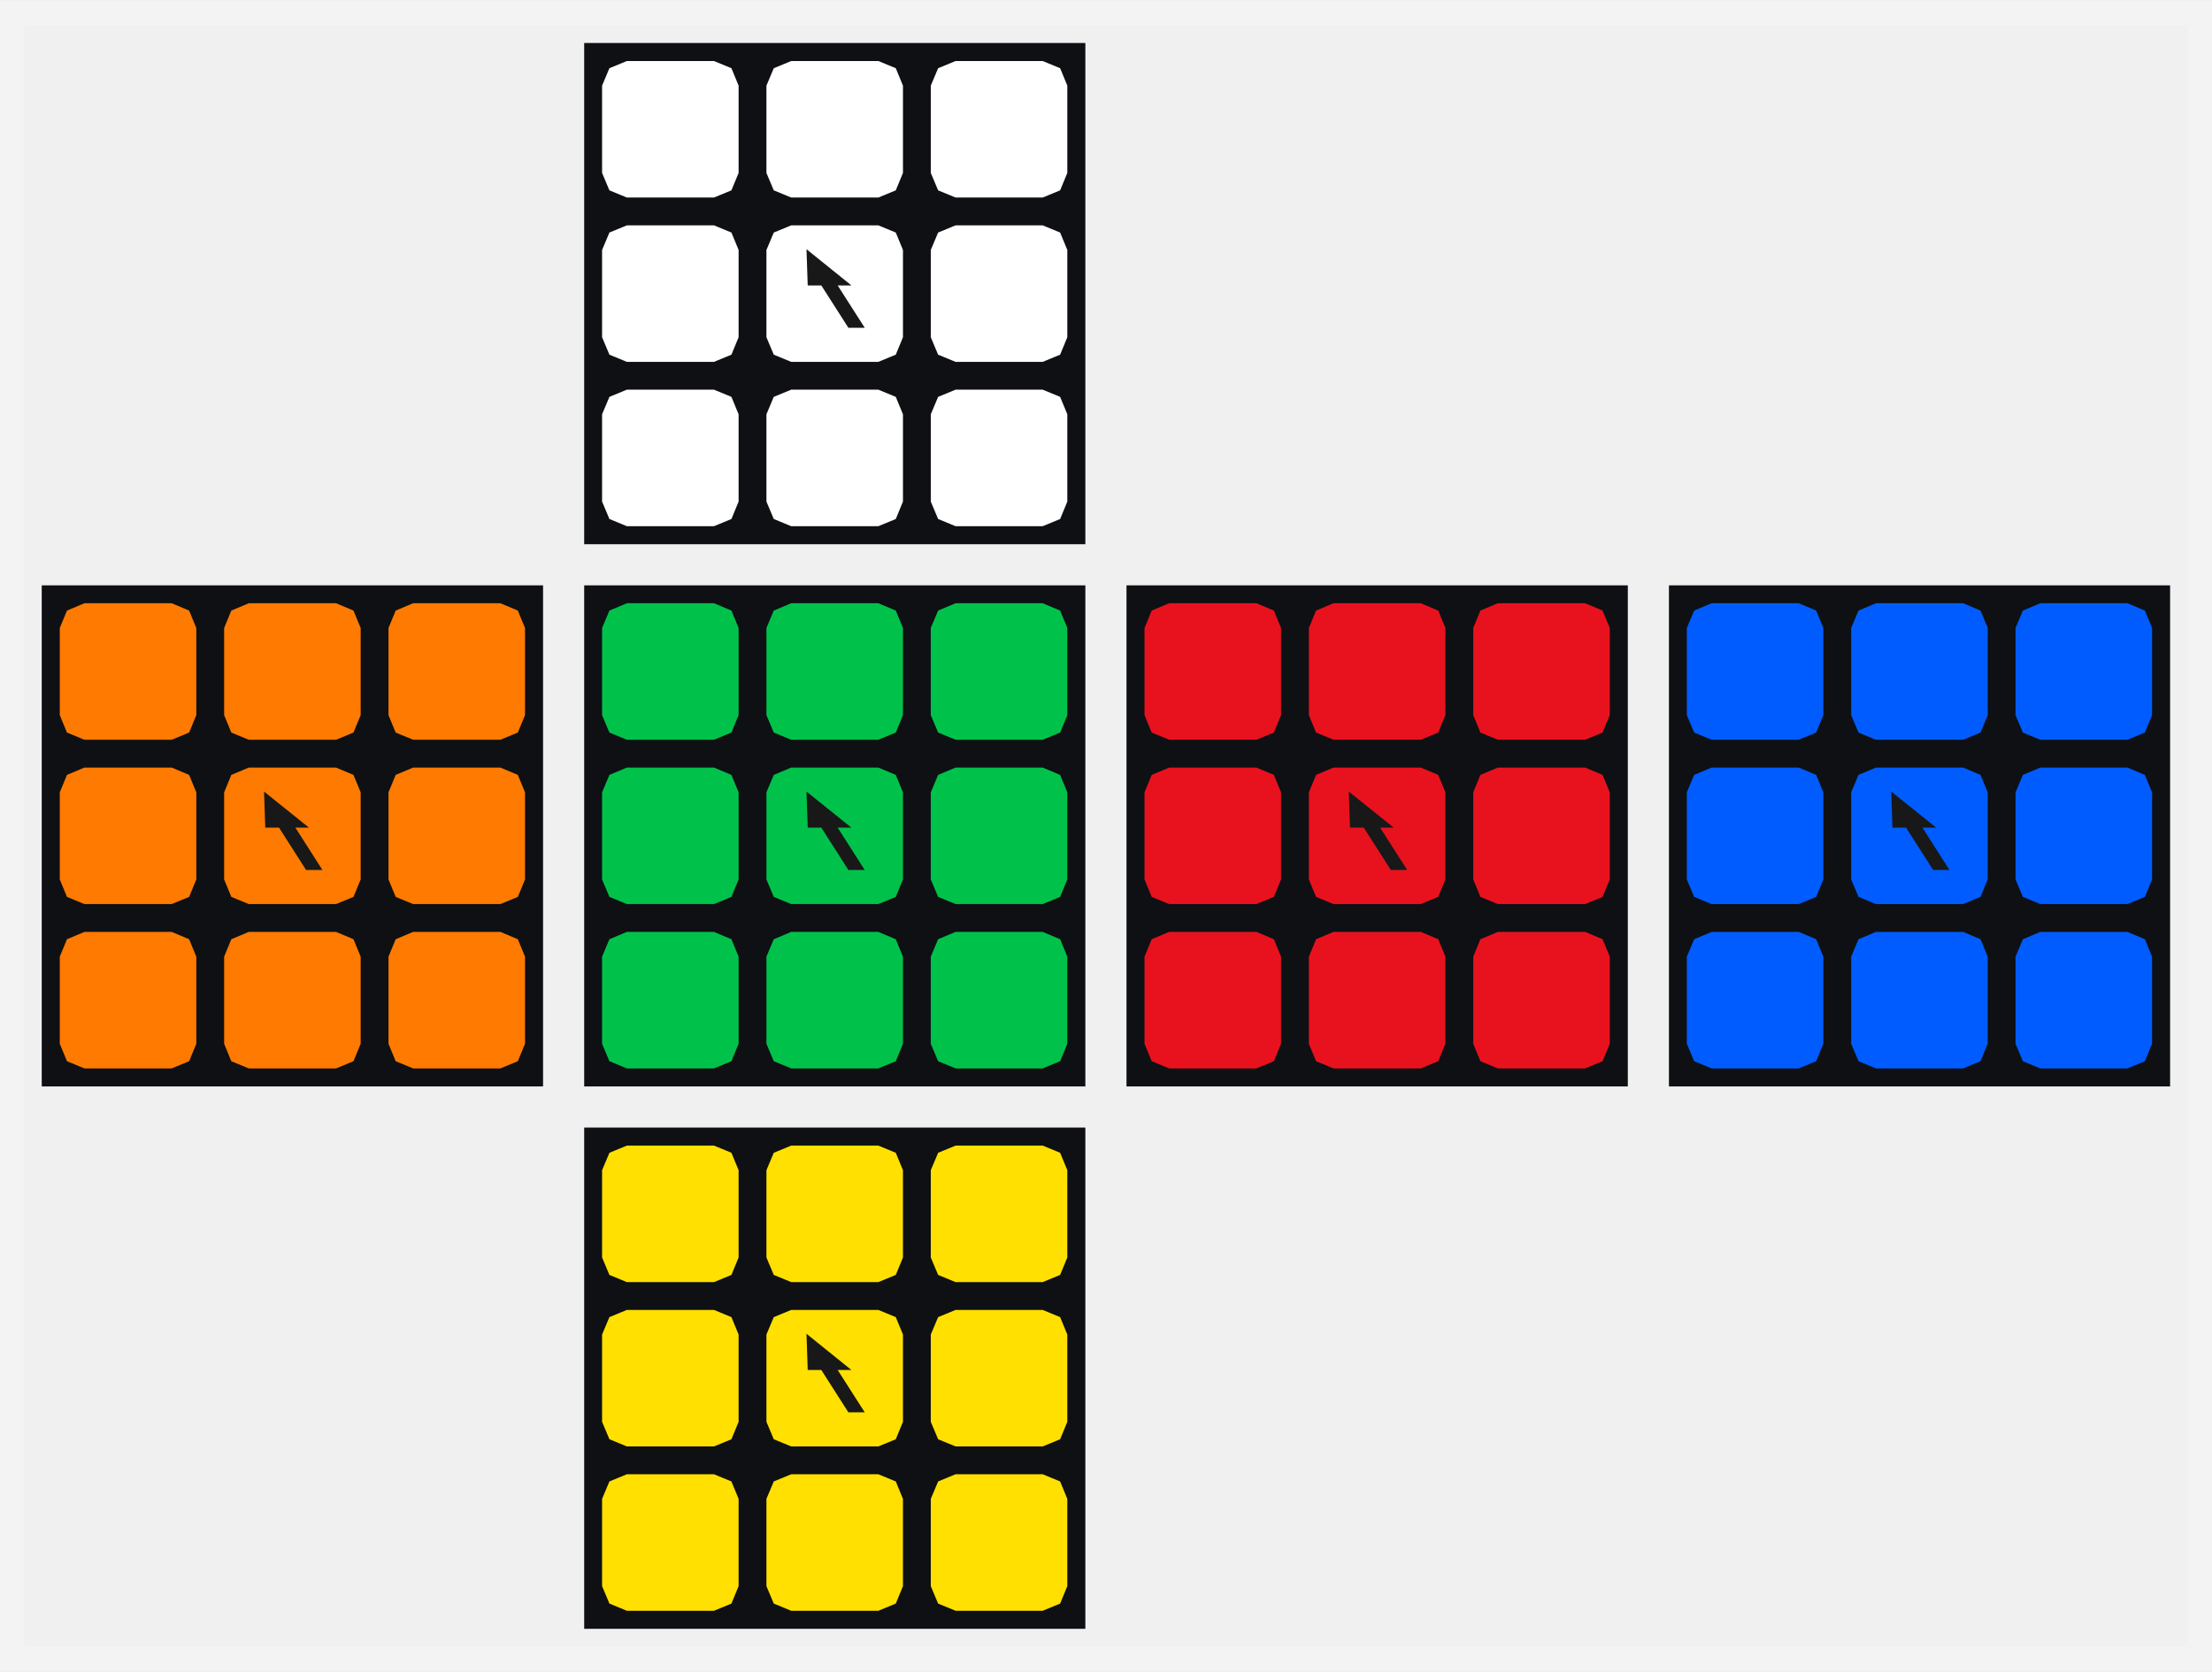
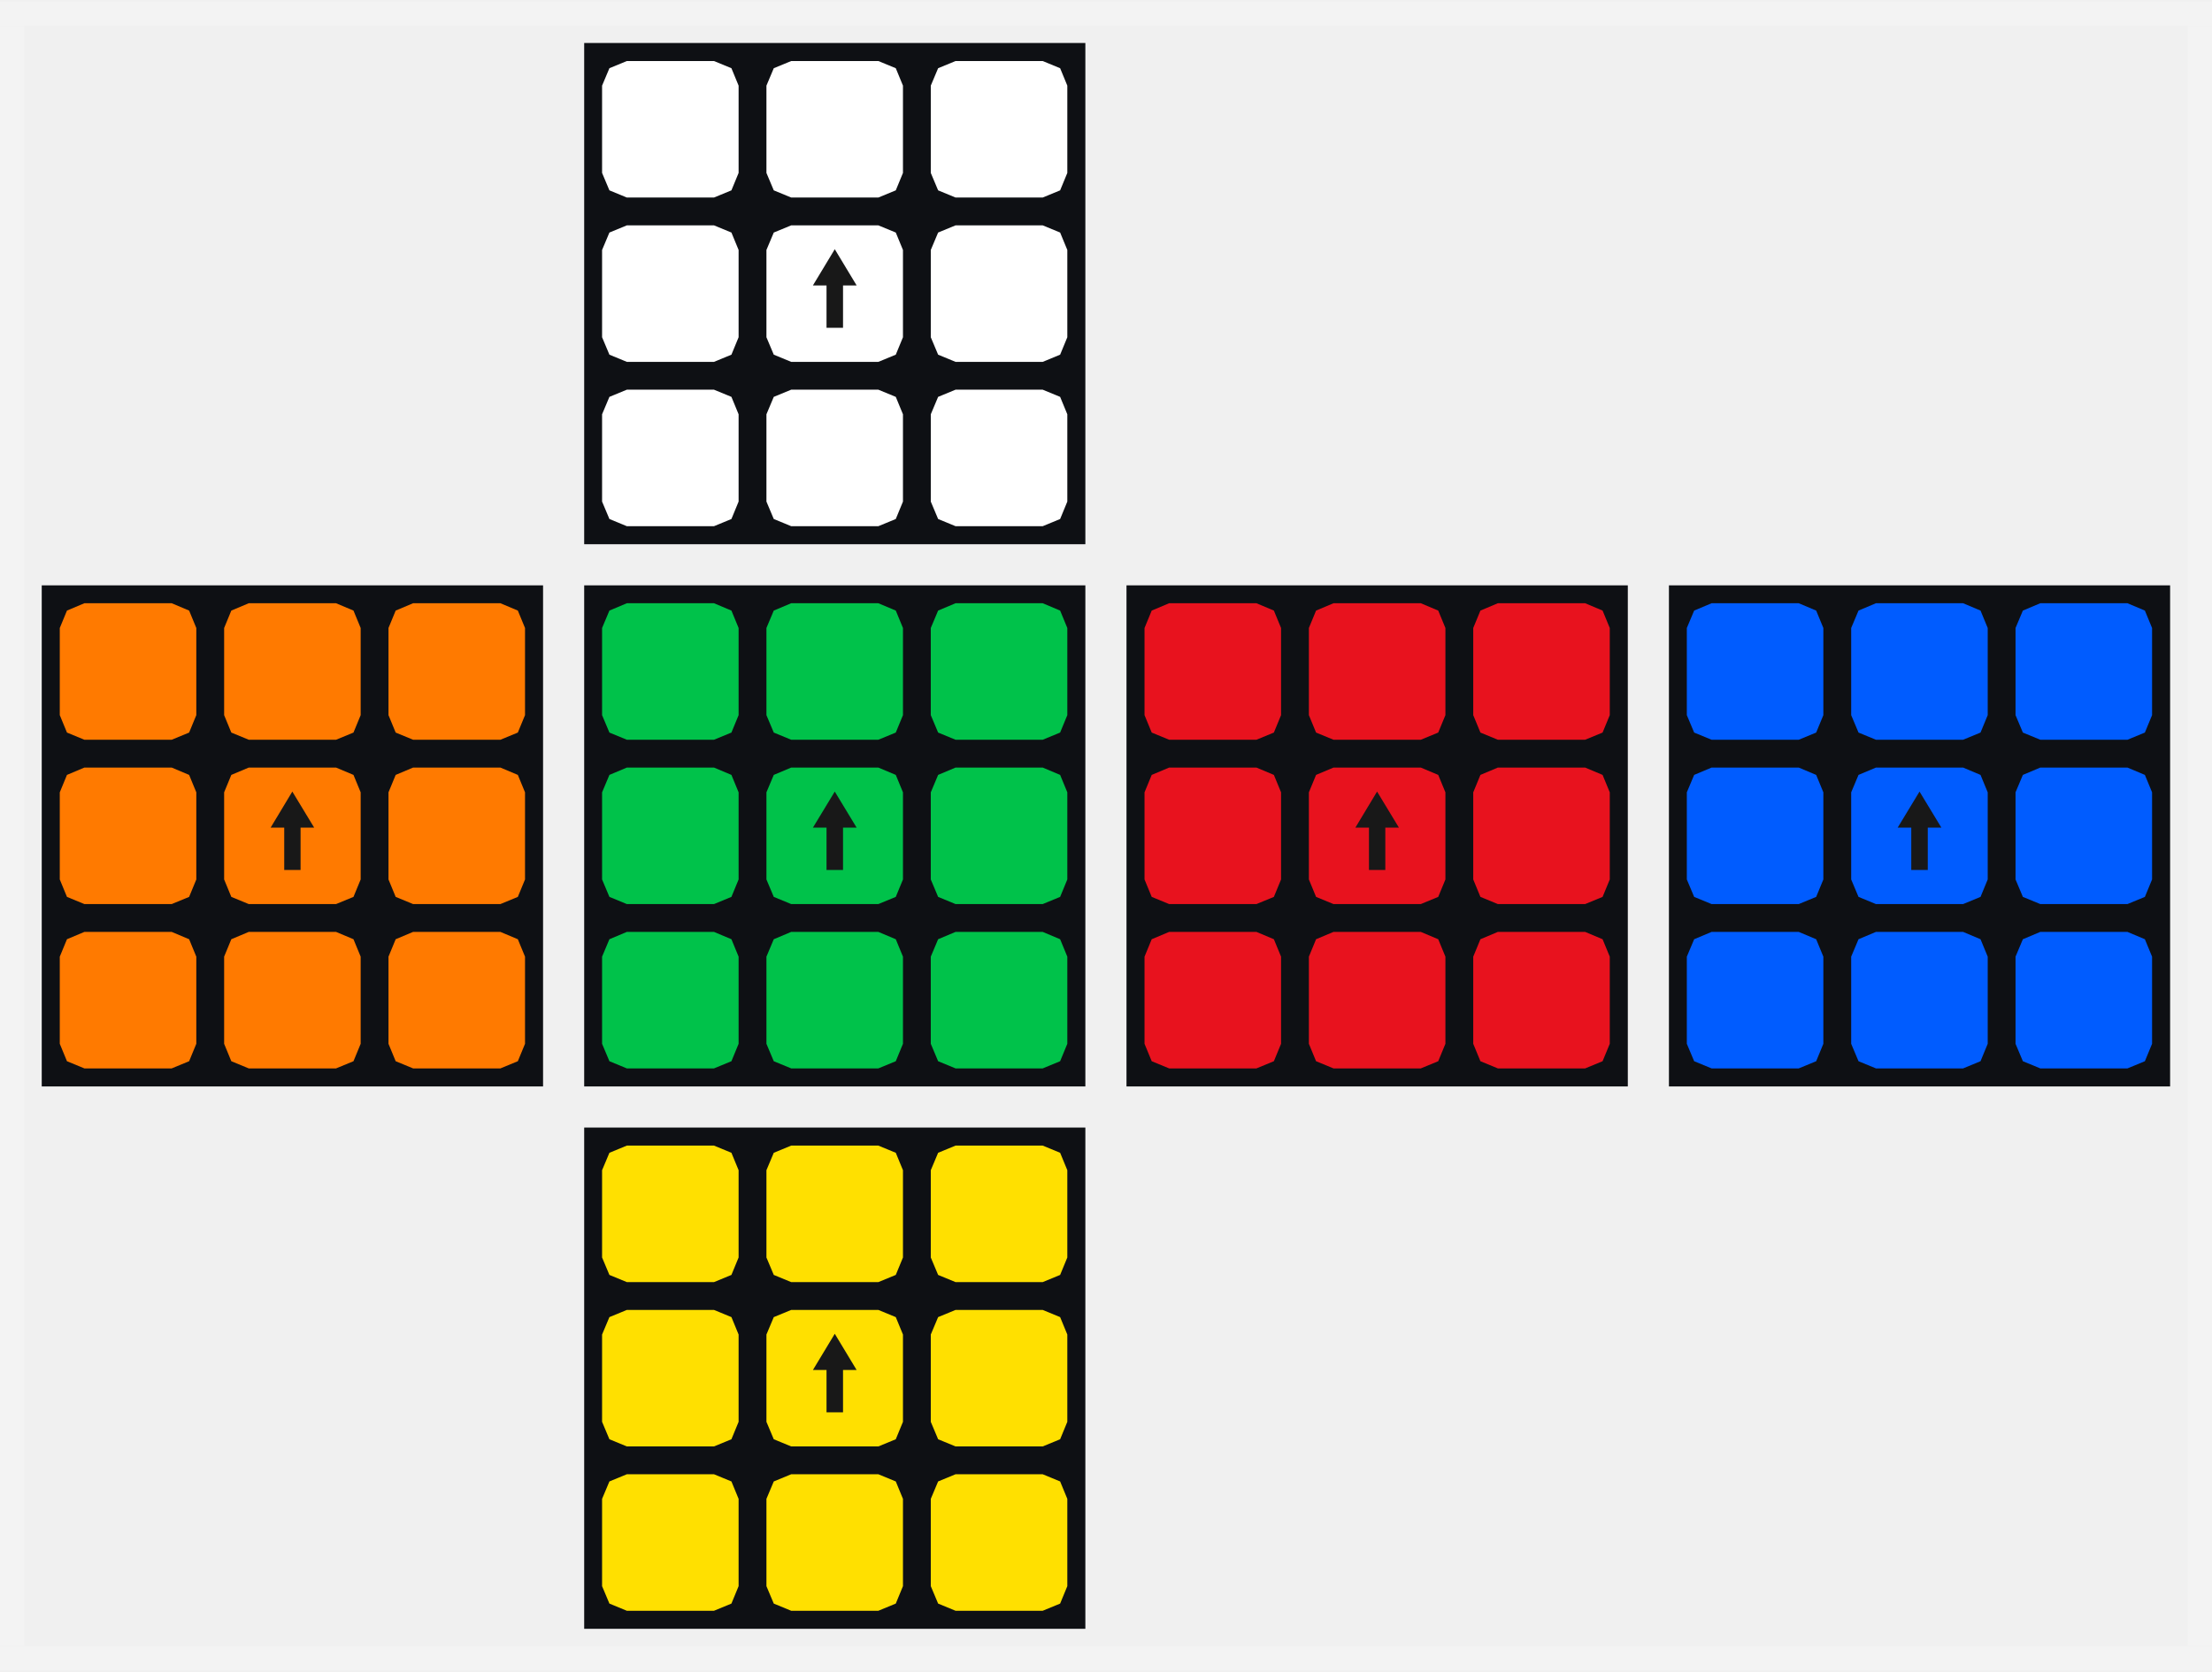
<svg xmlns="http://www.w3.org/2000/svg" viewBox="0 0 144.68 109.20" width="127" height="96">
  <polygon points="38.21,2.73 70.99,2.73 70.99,35.52 38.21,35.52" fill="#0e1014" />
  <polygon points="2.73,38.21 35.52,38.21 35.52,70.99 2.73,70.99" fill="#0e1014" />
  <polygon points="38.21,38.21 70.99,38.21 70.99,70.99 38.21,70.99" fill="#0e1014" />
  <polygon points="73.68,38.21 106.47,38.21 106.47,70.99 73.68,70.99" fill="#0e1014" />
  <polygon points="109.16,38.21 141.94,38.21 141.94,70.99 109.16,70.99" fill="#0e1014" />
  <polygon points="38.21,73.68 70.99,73.68 70.99,106.47 38.21,106.47" fill="#0e1014" />
  <polygon points="48.31,11.23 47.84,12.37 46.70,12.84 41.00,12.84 39.86,12.37 39.38,11.23 39.38,5.52 39.86,4.38 41.00,3.91 46.70,3.91 47.84,4.38 48.31,5.52" fill="#ffffff" />
  <polygon points="59.06,11.23 58.59,12.37 57.45,12.84 51.75,12.84 50.61,12.37 50.13,11.23 50.13,5.52 50.61,4.38 51.75,3.91 57.45,3.91 58.59,4.38 59.06,5.52" fill="#ffffff" />
  <polygon points="69.81,11.23 69.34,12.37 68.20,12.84 62.50,12.84 61.36,12.37 60.88,11.23 60.88,5.52 61.36,4.38 62.50,3.91 68.20,3.91 69.34,4.38 69.81,5.52" fill="#ffffff" />
  <polygon points="48.31,21.98 47.84,23.12 46.70,23.59 41.00,23.59 39.86,23.12 39.38,21.98 39.38,16.27 39.86,15.13 41.00,14.66 46.70,14.66 47.84,15.13 48.31,16.27" fill="#ffffff" />
  <polygon points="59.06,21.98 58.59,23.12 57.45,23.59 51.75,23.59 50.61,23.12 50.13,21.98 50.13,16.27 50.61,15.13 51.75,14.66 57.45,14.66 58.59,15.13 59.06,16.27" fill="#ffffff" />
  <polygon points="69.81,21.98 69.34,23.12 68.20,23.59 62.50,23.59 61.36,23.12 60.88,21.98 60.88,16.27 61.36,15.13 62.50,14.66 68.20,14.66 69.34,15.13 69.81,16.27" fill="#ffffff" />
  <polygon points="48.31,32.73 47.84,33.87 46.70,34.34 41.00,34.34 39.86,33.87 39.38,32.73 39.38,27.02 39.86,25.88 41.00,25.41 46.70,25.41 47.84,25.88 48.31,27.02" fill="#ffffff" />
  <polygon points="59.06,32.73 58.59,33.87 57.45,34.34 51.75,34.34 50.61,33.87 50.13,32.73 50.13,27.02 50.61,25.88 51.75,25.41 57.45,25.41 58.59,25.88 59.06,27.02" fill="#ffffff" />
  <polygon points="69.81,32.73 69.34,33.87 68.20,34.34 62.50,34.34 61.36,33.87 60.88,32.73 60.88,27.02 61.36,25.88 62.50,25.41 68.20,25.41 69.34,25.88 69.81,27.02" fill="#ffffff" />
  <polygon points="83.79,46.70 83.32,47.84 82.18,48.31 76.47,48.31 75.33,47.84 74.86,46.70 74.86,41.00 75.33,39.86 76.47,39.38 82.18,39.38 83.32,39.86 83.79,41.00" fill="#e8121e" />
  <polygon points="94.54,46.70 94.07,47.84 92.93,48.31 87.22,48.31 86.08,47.84 85.61,46.70 85.61,41.00 86.08,39.86 87.22,39.38 92.93,39.38 94.07,39.86 94.54,41.00" fill="#e8121e" />
  <polygon points="105.29,46.70 104.82,47.84 103.68,48.31 97.97,48.31 96.83,47.84 96.36,46.70 96.36,41.00 96.83,39.86 97.97,39.38 103.68,39.38 104.82,39.86 105.29,41.00" fill="#e8121e" />
  <polygon points="83.79,57.45 83.32,58.59 82.18,59.06 76.47,59.06 75.33,58.59 74.86,57.45 74.86,51.75 75.33,50.61 76.47,50.13 82.18,50.13 83.32,50.61 83.79,51.75" fill="#e8121e" />
  <polygon points="94.54,57.45 94.07,58.59 92.93,59.06 87.22,59.06 86.08,58.59 85.61,57.45 85.61,51.75 86.08,50.61 87.22,50.13 92.93,50.13 94.07,50.61 94.54,51.75" fill="#e8121e" />
  <polygon points="105.29,57.45 104.82,58.59 103.68,59.06 97.97,59.06 96.83,58.59 96.36,57.45 96.36,51.75 96.83,50.61 97.97,50.13 103.68,50.13 104.82,50.61 105.29,51.75" fill="#e8121e" />
  <polygon points="83.79,68.20 83.32,69.34 82.18,69.81 76.47,69.81 75.33,69.34 74.86,68.20 74.86,62.50 75.33,61.36 76.47,60.88 82.18,60.88 83.32,61.36 83.79,62.50" fill="#e8121e" />
  <polygon points="94.54,68.20 94.07,69.34 92.93,69.81 87.22,69.81 86.08,69.34 85.61,68.20 85.61,62.50 86.08,61.36 87.22,60.88 92.93,60.88 94.07,61.36 94.54,62.50" fill="#e8121e" />
  <polygon points="105.29,68.20 104.82,69.34 103.68,69.81 97.97,69.81 96.83,69.34 96.36,68.20 96.36,62.50 96.83,61.36 97.97,60.88 103.68,60.88 104.82,61.36 105.29,62.50" fill="#e8121e" />
  <polygon points="48.31,46.70 47.84,47.84 46.70,48.31 41.00,48.31 39.86,47.84 39.38,46.70 39.38,41.00 39.86,39.86 41.00,39.38 46.70,39.38 47.84,39.86 48.31,41.00" fill="#00c24a" />
  <polygon points="59.06,46.70 58.59,47.84 57.45,48.31 51.75,48.31 50.61,47.84 50.13,46.70 50.13,41.00 50.61,39.86 51.75,39.38 57.45,39.38 58.59,39.86 59.06,41.00" fill="#00c24a" />
  <polygon points="69.81,46.70 69.34,47.84 68.20,48.31 62.50,48.31 61.36,47.84 60.88,46.70 60.88,41.00 61.36,39.86 62.50,39.38 68.20,39.38 69.34,39.86 69.81,41.00" fill="#00c24a" />
  <polygon points="48.31,57.45 47.84,58.59 46.70,59.06 41.00,59.06 39.86,58.59 39.38,57.45 39.38,51.75 39.86,50.61 41.00,50.13 46.70,50.13 47.84,50.61 48.31,51.75" fill="#00c24a" />
  <polygon points="59.06,57.45 58.59,58.59 57.45,59.06 51.75,59.06 50.61,58.59 50.13,57.45 50.13,51.75 50.61,50.61 51.75,50.13 57.45,50.13 58.59,50.61 59.06,51.75" fill="#00c24a" />
  <polygon points="69.81,57.45 69.34,58.59 68.20,59.06 62.50,59.06 61.36,58.59 60.88,57.45 60.88,51.75 61.36,50.61 62.50,50.13 68.20,50.13 69.34,50.61 69.81,51.75" fill="#00c24a" />
  <polygon points="48.31,68.20 47.84,69.34 46.70,69.81 41.00,69.81 39.86,69.34 39.38,68.20 39.38,62.50 39.86,61.36 41.00,60.88 46.70,60.88 47.84,61.36 48.31,62.50" fill="#00c24a" />
  <polygon points="59.06,68.20 58.59,69.34 57.45,69.81 51.75,69.81 50.61,69.34 50.13,68.20 50.13,62.50 50.61,61.36 51.75,60.88 57.45,60.88 58.59,61.36 59.06,62.50" fill="#00c24a" />
  <polygon points="69.81,68.20 69.34,69.34 68.20,69.81 62.50,69.81 61.36,69.34 60.88,68.20 60.88,62.50 61.36,61.36 62.50,60.88 68.20,60.88 69.34,61.36 69.81,62.50" fill="#00c24a" />
  <polygon points="48.31,82.18 47.84,83.32 46.70,83.79 41.00,83.79 39.86,83.32 39.38,82.18 39.38,76.47 39.86,75.33 41.00,74.86 46.70,74.86 47.84,75.33 48.31,76.47" fill="#ffe000" />
  <polygon points="59.06,82.18 58.59,83.32 57.45,83.79 51.75,83.79 50.61,83.32 50.13,82.18 50.13,76.47 50.61,75.33 51.75,74.86 57.45,74.86 58.59,75.33 59.06,76.47" fill="#ffe000" />
  <polygon points="69.81,82.18 69.34,83.32 68.20,83.79 62.50,83.79 61.36,83.32 60.88,82.18 60.88,76.47 61.36,75.33 62.50,74.86 68.20,74.86 69.34,75.33 69.81,76.47" fill="#ffe000" />
  <polygon points="48.31,92.93 47.84,94.07 46.70,94.54 41.00,94.54 39.86,94.07 39.38,92.93 39.38,87.22 39.86,86.08 41.00,85.61 46.70,85.61 47.84,86.08 48.31,87.22" fill="#ffe000" />
  <polygon points="59.06,92.93 58.59,94.07 57.45,94.54 51.75,94.54 50.61,94.07 50.13,92.93 50.13,87.22 50.61,86.08 51.75,85.61 57.45,85.61 58.59,86.08 59.06,87.22" fill="#ffe000" />
  <polygon points="69.81,92.93 69.34,94.07 68.20,94.54 62.50,94.54 61.36,94.07 60.88,92.93 60.88,87.22 61.36,86.08 62.50,85.61 68.20,85.61 69.34,86.08 69.81,87.22" fill="#ffe000" />
  <polygon points="48.31,103.68 47.84,104.82 46.70,105.29 41.00,105.29 39.86,104.82 39.38,103.68 39.38,97.97 39.86,96.83 41.00,96.36 46.70,96.36 47.84,96.83 48.31,97.97" fill="#ffe000" />
  <polygon points="59.06,103.68 58.59,104.82 57.45,105.29 51.75,105.29 50.61,104.82 50.13,103.68 50.13,97.97 50.61,96.83 51.75,96.36 57.45,96.36 58.59,96.83 59.06,97.97" fill="#ffe000" />
  <polygon points="69.81,103.68 69.34,104.82 68.20,105.29 62.50,105.29 61.36,104.82 60.88,103.68 60.88,97.97 61.36,96.83 62.50,96.36 68.20,96.36 69.34,96.83 69.81,97.97" fill="#ffe000" />
  <polygon points="12.84,46.70 12.37,47.84 11.23,48.31 5.52,48.31 4.38,47.84 3.91,46.70 3.91,41.00 4.38,39.86 5.52,39.38 11.23,39.38 12.37,39.86 12.84,41.00" fill="#ff7a00" />
  <polygon points="23.59,46.70 23.12,47.84 21.98,48.31 16.27,48.31 15.13,47.84 14.66,46.70 14.66,41.00 15.13,39.86 16.27,39.38 21.98,39.38 23.12,39.86 23.59,41.00" fill="#ff7a00" />
  <polygon points="34.34,46.70 33.87,47.84 32.73,48.31 27.02,48.31 25.88,47.84 25.41,46.70 25.41,41.00 25.88,39.86 27.02,39.38 32.73,39.38 33.87,39.86 34.34,41.00" fill="#ff7a00" />
  <polygon points="12.84,57.45 12.37,58.59 11.23,59.06 5.52,59.06 4.38,58.59 3.91,57.45 3.91,51.75 4.38,50.61 5.52,50.13 11.23,50.13 12.37,50.61 12.84,51.75" fill="#ff7a00" />
  <polygon points="23.59,57.45 23.12,58.59 21.98,59.06 16.27,59.06 15.13,58.59 14.66,57.45 14.66,51.75 15.13,50.61 16.27,50.13 21.98,50.13 23.12,50.61 23.59,51.75" fill="#ff7a00" />
  <polygon points="34.34,57.45 33.87,58.59 32.73,59.06 27.02,59.06 25.88,58.59 25.41,57.45 25.41,51.75 25.88,50.61 27.02,50.13 32.73,50.13 33.87,50.61 34.34,51.75" fill="#ff7a00" />
  <polygon points="12.84,68.20 12.37,69.34 11.23,69.81 5.52,69.81 4.38,69.34 3.91,68.20 3.91,62.50 4.38,61.36 5.52,60.88 11.23,60.88 12.37,61.36 12.84,62.50" fill="#ff7a00" />
  <polygon points="23.59,68.20 23.12,69.34 21.98,69.81 16.27,69.81 15.13,69.34 14.66,68.20 14.66,62.50 15.13,61.36 16.27,60.88 21.98,60.88 23.12,61.36 23.59,62.50" fill="#ff7a00" />
  <polygon points="34.34,68.20 33.87,69.34 32.73,69.81 27.02,69.81 25.88,69.34 25.41,68.20 25.41,62.50 25.88,61.36 27.02,60.88 32.73,60.88 33.87,61.36 34.34,62.50" fill="#ff7a00" />
  <polygon points="119.26,46.70 118.79,47.84 117.65,48.31 111.95,48.31 110.81,47.84 110.33,46.70 110.33,41.00 110.81,39.86 111.95,39.38 117.65,39.38 118.79,39.86 119.26,41.00" fill="#005cff" />
  <polygon points="130.01,46.70 129.54,47.84 128.40,48.31 122.70,48.31 121.56,47.84 121.08,46.70 121.08,41.00 121.56,39.86 122.70,39.38 128.40,39.38 129.54,39.86 130.01,41.00" fill="#005cff" />
  <polygon points="140.76,46.70 140.29,47.84 139.15,48.31 133.45,48.31 132.31,47.84 131.83,46.70 131.83,41.00 132.31,39.86 133.45,39.38 139.15,39.38 140.29,39.86 140.76,41.00" fill="#005cff" />
  <polygon points="119.26,57.45 118.79,58.59 117.65,59.06 111.95,59.06 110.81,58.59 110.33,57.45 110.33,51.75 110.81,50.61 111.95,50.13 117.65,50.13 118.79,50.61 119.26,51.75" fill="#005cff" />
  <polygon points="130.01,57.45 129.54,58.59 128.40,59.06 122.70,59.06 121.56,58.59 121.08,57.45 121.08,51.75 121.56,50.61 122.70,50.13 128.40,50.13 129.54,50.61 130.01,51.75" fill="#005cff" />
  <polygon points="140.76,57.45 140.29,58.59 139.15,59.06 133.45,59.06 132.31,58.59 131.83,57.45 131.83,51.75 132.31,50.61 133.45,50.13 139.15,50.13 140.29,50.61 140.76,51.75" fill="#005cff" />
  <polygon points="119.26,68.20 118.79,69.34 117.65,69.81 111.95,69.81 110.81,69.34 110.33,68.20 110.33,62.50 110.81,61.36 111.95,60.88 117.65,60.88 118.79,61.36 119.26,62.50" fill="#005cff" />
  <polygon points="130.01,68.20 129.54,69.34 128.40,69.81 122.70,69.81 121.56,69.34 121.08,68.20 121.08,62.50 121.56,61.36 122.70,60.88 128.40,60.88 129.54,61.36 130.01,62.50" fill="#005cff" />
  <polygon points="140.76,68.20 140.29,69.34 139.15,69.81 133.45,69.81 132.31,69.34 131.83,68.20 131.83,62.50 132.31,61.36 133.45,60.88 139.15,60.88 140.29,61.36 140.76,62.50" fill="#005cff" />
  <polygon points="0.00,0.00 144.68,0.00 144.68,1.60 0.00,1.60" fill="#f4f4f4" fill-opacity="0.70" />
  <polygon points="0.00,107.60 144.68,107.60 144.68,109.20 0.00,109.20" fill="#f4f4f4" fill-opacity="0.70" />
  <polygon points="0.00,1.60 1.60,1.60 1.60,107.60 0.00,107.60" fill="#f4f4f4" fill-opacity="0.70" />
  <polygon points="143.08,1.60 144.68,1.60 144.68,107.60 143.08,107.60" fill="#f4f4f4" fill-opacity="0.70" />
-   <polygon points="52.75,16.22 52.83,18.59 53.72,18.59 55.49,21.36 56.56,21.36 54.79,18.59 55.69,18.59" fill="#181818" />
-   <polygon points="88.22,51.70 88.30,54.06 89.20,54.06 90.97,56.83 92.04,56.83 90.27,54.06 91.16,54.06" fill="#181818" />
-   <polygon points="52.75,51.70 52.83,54.06 53.72,54.06 55.49,56.83 56.56,56.83 54.79,54.06 55.69,54.06" fill="#181818" />
-   <polygon points="52.75,87.17 52.83,89.54 53.72,89.54 55.49,92.31 56.56,92.31 54.79,89.54 55.69,89.54" fill="#181818" />
-   <polygon points="17.27,51.70 17.35,54.06 18.25,54.06 20.02,56.83 21.09,56.83 19.32,54.06 20.21,54.06" fill="#181818" />
-   <polygon points="123.70,51.70 123.78,54.06 124.67,54.06 126.44,56.83 127.51,56.83 125.74,54.06 126.64,54.06" fill="#181818" />
+   <polygon points="54.60,16.22 53.17,18.59 54.06,18.59 54.06,21.36 55.14,21.36 55.14,18.59 56.03,18.59" fill="#181818" />
+   <polygon points="90.07,51.70 88.65,54.06 89.54,54.06 89.54,56.83 90.61,56.83 90.61,54.06 91.50,54.06" fill="#181818" />
+   <polygon points="54.60,51.70 53.17,54.06 54.06,54.06 54.06,56.83 55.14,56.83 55.14,54.06 56.03,54.06" fill="#181818" />
+   <polygon points="54.60,87.17 53.17,89.54 54.06,89.54 54.06,92.31 55.14,92.31 55.14,89.54 56.03,89.54" fill="#181818" />
+   <polygon points="19.12,51.70 17.70,54.06 18.59,54.06 18.59,56.83 19.66,56.83 19.66,54.06 20.55,54.06" fill="#181818" />
+   <polygon points="125.55,51.70 124.12,54.06 125.01,54.06 125.01,56.83 126.09,56.83 126.09,54.06 126.98,54.06" fill="#181818" />
</svg>
